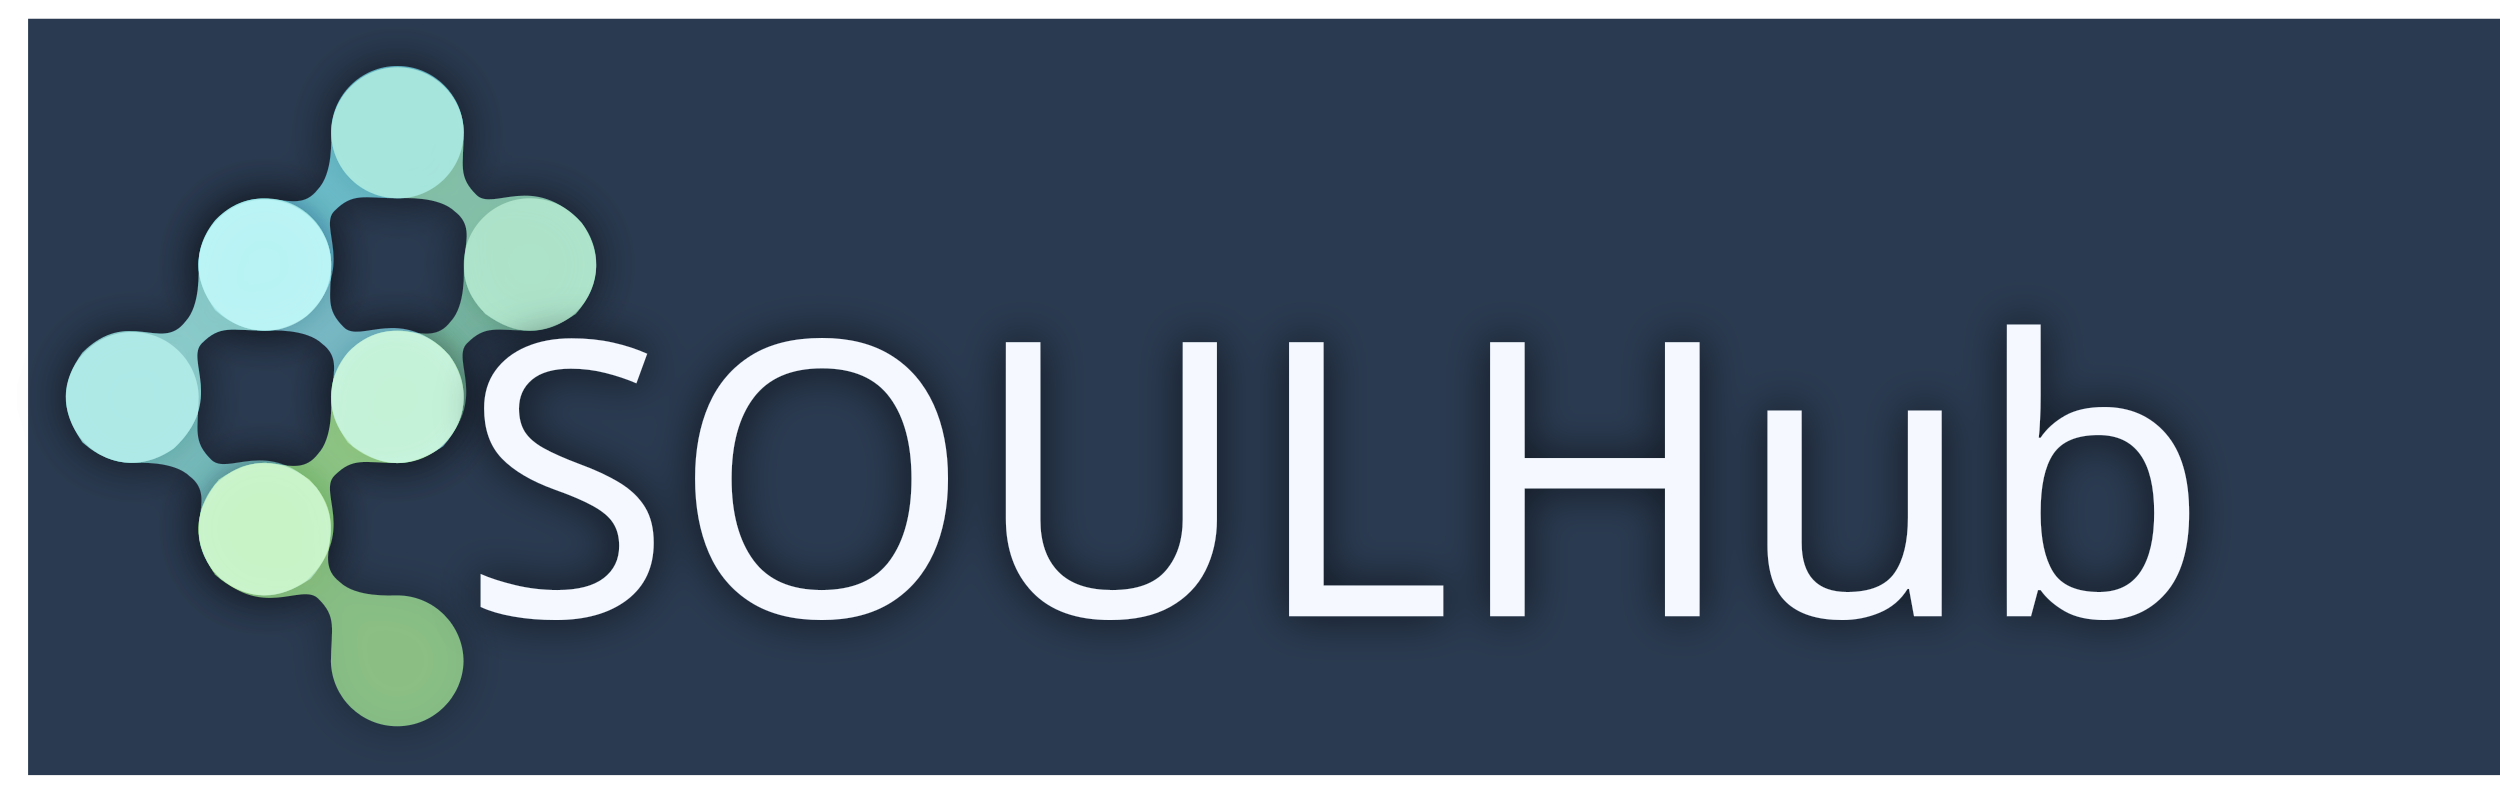
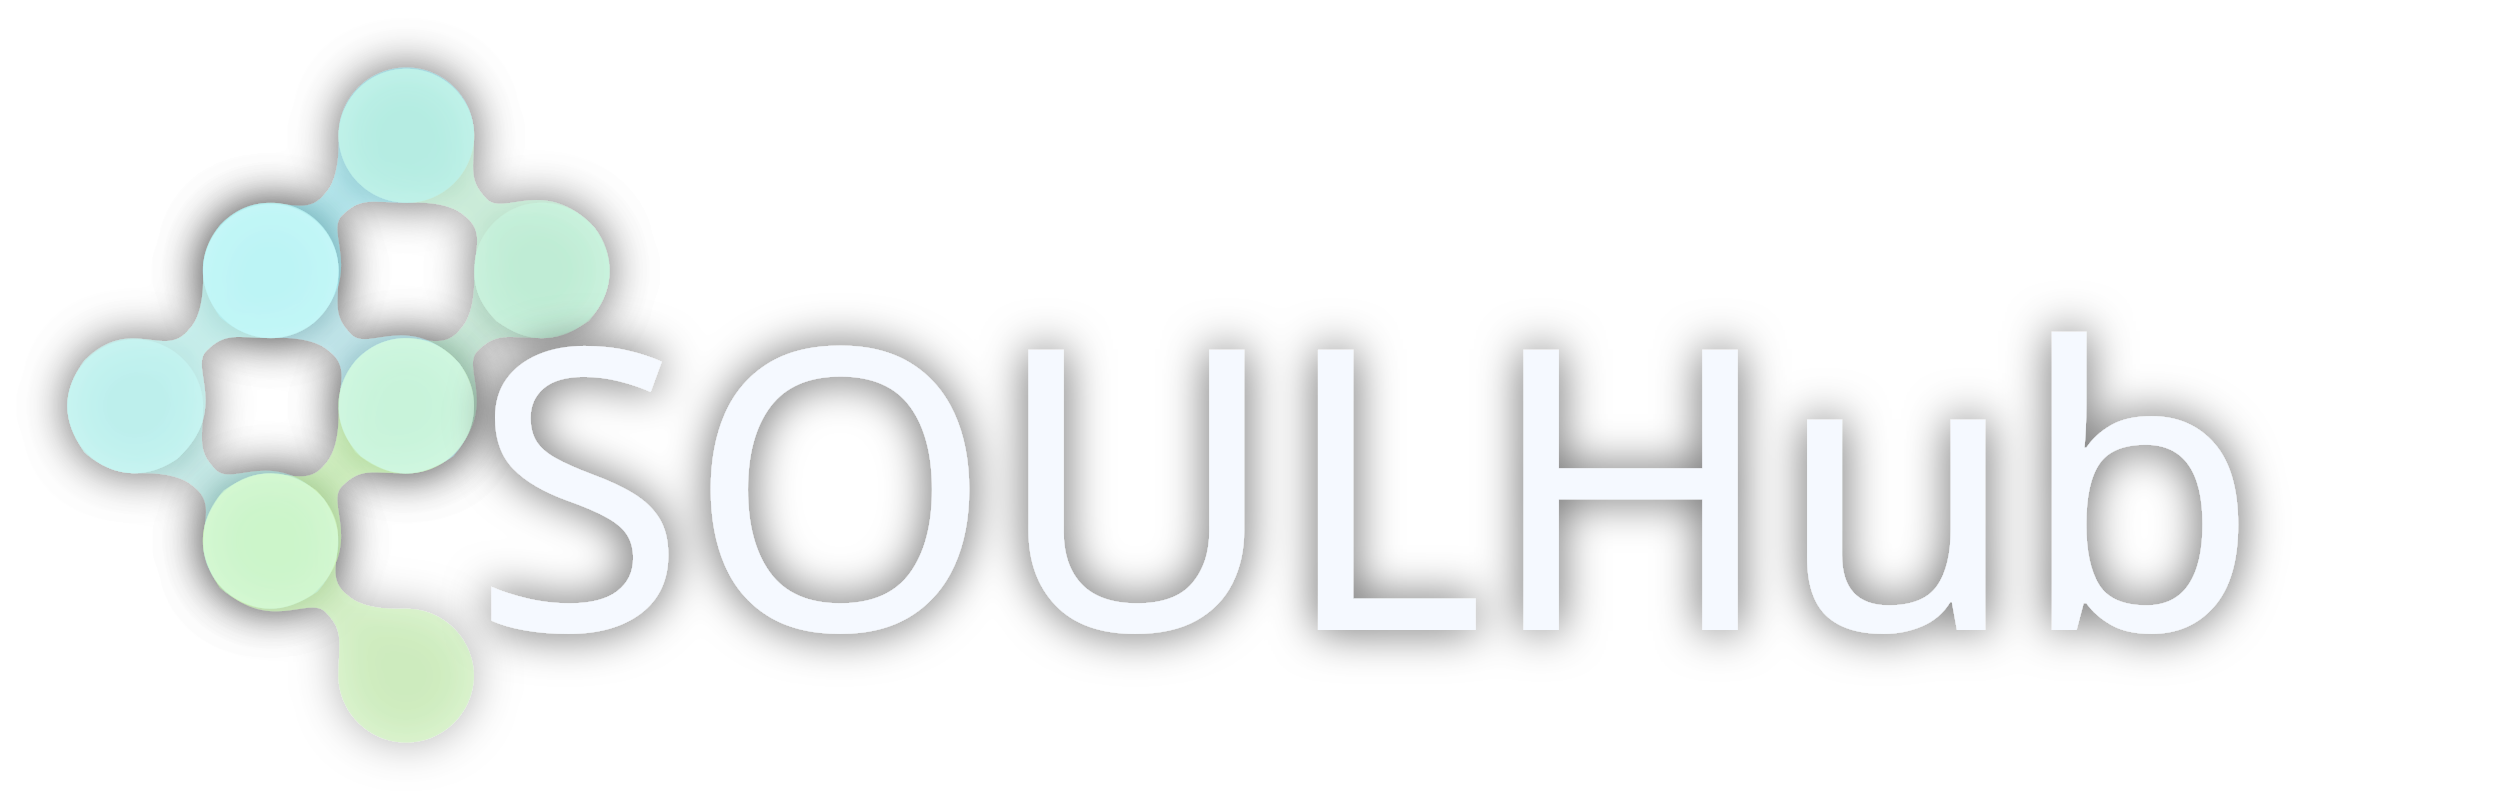
- <svg xmlns="http://www.w3.org/2000/svg" width="456.127" height="144.789" viewBox="0 0 456.127 144.789">
+ <svg xmlns="http://www.w3.org/2000/svg" width="446.127" height="144.789" viewBox="0 0 446.127 144.789">
  <defs>
-     <style>.a{fill:#2a3a50;}.b,.j{fill:rgba(147,216,228,0.55);}.c,.k{fill:rgba(170,225,193,0.47);}.d,.l{fill:rgba(170,225,193,0.51);}.e,.m{fill:rgba(165,222,232,0.51);}.f,.n{fill:rgba(168,228,223,0.49);}.g,.o{fill:rgba(168,228,223,0.56);}.h,.p{fill:rgba(180,230,158,0.52);}.i,.q{fill:rgba(180,230,158,0.48);}.j,.k,.l,.m,.n,.o,.p,.q{mix-blend-mode:overlay;isolation:isolate;}.r{fill:#f5f9ff;font-size:70px;font-family:CooperBlack, Cooper;}.s{filter:url(#q);}.t{filter:url(#o);}.u{filter:url(#m);}.v{filter:url(#k);}.w{filter:url(#i);}.x{filter:url(#g);}.y{filter:url(#e);}.z{filter:url(#c);}.aa{filter:url(#a);}</style>
-     <filter id="a" x="24.191" y="0.045" width="72.422" height="72.249" filterUnits="userSpaceOnUse">
+     <style>.a,.i{fill:rgba(147,216,228,0.55);}.b,.j{fill:rgba(170,225,193,0.47);}.c,.k{fill:rgba(170,225,193,0.51);}.d,.l{fill:rgba(165,222,232,0.51);}.e,.m{fill:rgba(168,228,223,0.49);}.f,.n{fill:rgba(168,228,223,0.56);}.g,.o{fill:rgba(180,230,158,0.52);}.h,.p{fill:rgba(180,230,158,0.48);}.i,.j,.k,.l,.m,.n,.o,.p{mix-blend-mode:overlay;isolation:isolate;}.q{fill:#f5f9ff;font-size:70px;font-family:CooperBlack, Cooper;}.r{filter:url(#q);}.s{filter:url(#o);}.t{filter:url(#m);}.u{filter:url(#k);}.v{filter:url(#i);}.w{filter:url(#g);}.x{filter:url(#e);}.y{filter:url(#c);}.z{filter:url(#a);}</style>
+     <filter id="a" x="24.192" y="0.045" width="72.422" height="72.249" filterUnits="userSpaceOnUse">
      <feOffset input="SourceAlpha" />
      <feGaussianBlur stdDeviation="4" result="b" />
      <feFlood flood-opacity="0.631" />
      <feComposite operator="in" in2="b" />
      <feComposite in="SourceGraphic" />
    </filter>
    <filter id="c" x="48.383" y="24.195" width="72.422" height="72.249" filterUnits="userSpaceOnUse">
      <feOffset input="SourceAlpha" />
      <feGaussianBlur stdDeviation="4" result="d" />
      <feFlood flood-opacity="0.631" />
      <feComposite operator="in" in2="d" />
      <feComposite in="SourceGraphic" />
    </filter>
    <filter id="e" x="48.428" y="0" width="72.332" height="72.339" filterUnits="userSpaceOnUse">
      <feOffset input="SourceAlpha" />
      <feGaussianBlur stdDeviation="4" result="f" />
      <feFlood flood-opacity="0.631" />
      <feComposite operator="in" in2="f" />
      <feComposite in="SourceGraphic" />
    </filter>
    <filter id="g" x="24.236" y="24.15" width="72.332" height="72.339" filterUnits="userSpaceOnUse">
      <feOffset input="SourceAlpha" />
      <feGaussianBlur stdDeviation="4" result="h" />
      <feFlood flood-opacity="0.631" />
      <feComposite operator="in" in2="h" />
      <feComposite in="SourceGraphic" />
    </filter>
    <filter id="i" x="0.045" y="48.3" width="72.332" height="72.339" filterUnits="userSpaceOnUse">
      <feOffset input="SourceAlpha" />
      <feGaussianBlur stdDeviation="4" result="j" />
      <feFlood flood-opacity="0.631" />
      <feComposite operator="in" in2="j" />
      <feComposite in="SourceGraphic" />
    </filter>
    <filter id="k" x="0" y="24.195" width="72.422" height="72.249" filterUnits="userSpaceOnUse">
      <feOffset input="SourceAlpha" />
      <feGaussianBlur stdDeviation="4" result="l" />
      <feFlood flood-opacity="0.631" />
      <feComposite operator="in" in2="l" />
      <feComposite in="SourceGraphic" />
    </filter>
-     <filter id="m" x="24.191" y="48.345" width="72.422" height="72.249" filterUnits="userSpaceOnUse">
+     <filter id="m" x="24.192" y="48.345" width="72.422" height="72.249" filterUnits="userSpaceOnUse">
      <feOffset input="SourceAlpha" />
      <feGaussianBlur stdDeviation="4" result="n" />
      <feFlood flood-opacity="0.631" />
      <feComposite operator="in" in2="n" />
      <feComposite in="SourceGraphic" />
    </filter>
    <filter id="o" x="24.236" y="72.45" width="72.332" height="72.339" filterUnits="userSpaceOnUse">
      <feOffset input="SourceAlpha" />
      <feGaussianBlur stdDeviation="4" result="p" />
      <feFlood flood-opacity="0.631" />
      <feComposite operator="in" in2="p" />
      <feComposite in="SourceGraphic" />
    </filter>
    <filter id="q" x="72.127" y="36.42" width="374" height="104" filterUnits="userSpaceOnUse">
      <feOffset input="SourceAlpha" />
      <feGaussianBlur stdDeviation="4" result="r" />
      <feFlood flood-opacity="0.631" />
      <feComposite operator="in" in2="r" />
      <feComposite in="SourceGraphic" />
    </filter>
  </defs>
-   <g transform="translate(5.127 3.42)">
-     <rect class="a" width="451" height="138" transform="translate(0)" />
-     <g transform="translate(6.873 8.58)">
-       <g class="aa" transform="matrix(1, 0, 0, 1, -12, -12)">
-         <path class="b" d="M22.3,0a12.075,12.075,0,1,1,0,24.15c-6.23-.088-8.13-1.089-11.5,2.28-3.085,3.08,4.242,10.4-5.116,19.189-4.738,3.329-10.822,4.047-16.65-1.093-4.142-6.093-4.007-10.838,0-16.4,8.4-8.3,14.371.1,18.748-5.608,2.825-2.955,2.427-9.263,2.427-10.447A12.085,12.085,0,0,1,22.3,0Z" transform="translate(50.21 12.04)" />
-       </g>
-       <g class="z" transform="matrix(1, 0, 0, 1, -12, -12)">
-         <path class="c" d="M22.3,0a12.075,12.075,0,1,1,0,24.15c-6.23-.088-8.13-1.089-11.5,2.28-3.085,3.08,4.242,10.4-5.116,19.189-4.738,3.329-10.822,4.047-16.65-1.093-4.142-6.093-4.007-10.838,0-16.4,8.4-8.3,14.371.1,18.748-5.608,2.825-2.955,2.427-9.263,2.427-10.447A12.085,12.085,0,0,1,22.3,0Z" transform="translate(74.41 36.19)" />
-       </g>
-       <g class="y" transform="matrix(1, 0, 0, 1, -12, -12)">
-         <path class="d" d="M36.264,0a12.1,12.1,0,0,1,0,24.192c-6.22-.088-8.116-1.091-11.485,2.284C21.7,29.561,29.014,36.9,19.672,45.7c-4.73,3.335-10.8,4.054-16.621-1.1-4.134-6.1-4-10.857,0-16.423,8.388-8.318,14.346.1,18.716-5.618,2.82-2.96,2.422-9.279,2.422-10.465A12.085,12.085,0,0,1,36.264,0Z" transform="translate(60.43 60.34) rotate(-90)" />
-       </g>
-       <g class="x" transform="matrix(1, 0, 0, 1, -12, -12)">
-         <path class="e" d="M36.264,0a12.1,12.1,0,0,1,0,24.192c-6.22-.088-8.116-1.091-11.485,2.284C21.7,29.561,29.014,36.9,19.672,45.7c-4.73,3.335-10.8,4.054-16.621-1.1-4.134-6.1-4-10.857,0-16.423,8.388-8.318,14.346.1,18.716-5.618,2.82-2.96,2.422-9.279,2.422-10.465A12.085,12.085,0,0,1,36.264,0Z" transform="translate(36.24 84.49) rotate(-90)" />
-       </g>
-       <g class="w" transform="matrix(1, 0, 0, 1, -12, -12)">
-         <path class="f" d="M36.264,0a12.1,12.1,0,0,1,0,24.192c-6.22-.088-8.116-1.091-11.485,2.284C21.7,29.561,29.014,36.9,19.672,45.7c-4.73,3.335-10.8,4.054-16.621-1.1-4.134-6.1-4-10.857,0-16.423,8.388-8.318,14.346.1,18.716-5.618,2.82-2.96,2.422-9.279,2.422-10.465A12.085,12.085,0,0,1,36.264,0Z" transform="translate(12.04 108.64) rotate(-90)" />
-       </g>
-       <g class="v" transform="matrix(1, 0, 0, 1, -12, -12)">
-         <path class="g" d="M22.3,0a12.075,12.075,0,1,1,0,24.15c-6.23-.088-8.13-1.089-11.5,2.28-3.085,3.08,4.242,10.4-5.116,19.189-4.738,3.329-10.822,4.047-16.65-1.093-4.142-6.093-4.007-10.838,0-16.4,8.4-8.3,14.371.1,18.748-5.608,2.825-2.955,2.427-9.263,2.427-10.447A12.085,12.085,0,0,1,22.3,0Z" transform="translate(26.02 36.19)" />
-       </g>
-       <g class="u" transform="matrix(1, 0, 0, 1, -12, -12)">
-         <path class="h" d="M22.3,0a12.075,12.075,0,1,1,0,24.15c-6.23-.088-8.13-1.089-11.5,2.28-3.085,3.08,4.242,10.4-5.116,19.189-4.738,3.329-10.822,4.047-16.65-1.093-4.142-6.093-4.007-10.838,0-16.4,8.4-8.3,14.371.1,18.748-5.608,2.825-2.955,2.427-9.263,2.427-10.447A12.085,12.085,0,0,1,22.3,0Z" transform="translate(50.21 60.34)" />
-       </g>
-       <g class="t" transform="matrix(1, 0, 0, 1, -12, -12)">
-         <path class="i" d="M36.264,0a12.1,12.1,0,0,1,0,24.192c-6.22-.088-8.116-1.091-11.485,2.284C21.7,29.561,29.014,36.9,19.672,45.7c-4.73,3.335-10.8,4.054-16.621-1.1-4.134-6.1-4-10.857,0-16.423,8.388-8.318,14.346.1,18.716-5.618,2.82-2.96,2.422-9.279,2.422-10.465A12.085,12.085,0,0,1,36.264,0Z" transform="translate(84.57 84.45) rotate(90)" />
-       </g>
+   <g transform="translate(12 12)">
+     <g class="z" transform="matrix(1, 0, 0, 1, -12, -12)">
+       <path class="a" d="M22.3,0a12.075,12.075,0,1,1,0,24.15c-6.23-.088-8.13-1.089-11.5,2.28-3.085,3.08,4.242,10.4-5.116,19.189-4.738,3.329-10.822,4.047-16.65-1.093-4.142-6.093-4.007-10.838,0-16.4,8.4-8.3,14.371.1,18.748-5.608,2.825-2.955,2.427-9.263,2.427-10.447A12.085,12.085,0,0,1,22.3,0Z" transform="translate(50.21 12.04)" />
    </g>
-     <g transform="translate(6.873 8.58)">
-       <path class="j" d="M22.3,0a12.075,12.075,0,1,1,0,24.15c-6.23-.088-8.13-1.089-11.5,2.28-3.085,3.08,4.242,10.4-5.116,19.189-4.738,3.329-10.822,4.047-16.65-1.093-4.142-6.093-4.007-10.838,0-16.4,8.4-8.3,14.371.1,18.748-5.608,2.825-2.955,2.427-9.263,2.427-10.447A12.085,12.085,0,0,1,22.3,0Z" transform="translate(38.214 0.045)" />
-       <path class="k" d="M22.3,0a12.075,12.075,0,1,1,0,24.15c-6.23-.088-8.13-1.089-11.5,2.28-3.085,3.08,4.242,10.4-5.116,19.189-4.738,3.329-10.822,4.047-16.65-1.093-4.142-6.093-4.007-10.838,0-16.4,8.4-8.3,14.371.1,18.748-5.608,2.825-2.955,2.427-9.263,2.427-10.447A12.085,12.085,0,0,1,22.3,0Z" transform="translate(62.406 24.195)" />
-       <path class="l" d="M36.264,0a12.1,12.1,0,0,1,0,24.192c-6.22-.088-8.116-1.091-11.485,2.284C21.7,29.561,29.014,36.9,19.672,45.7c-4.73,3.335-10.8,4.054-16.621-1.1-4.134-6.1-4-10.857,0-16.423,8.388-8.318,14.346.1,18.716-5.618,2.82-2.96,2.422-9.279,2.422-10.465A12.085,12.085,0,0,1,36.264,0Z" transform="translate(48.428 48.339) rotate(-90)" />
-       <path class="m" d="M36.264,0a12.1,12.1,0,0,1,0,24.192c-6.22-.088-8.116-1.091-11.485,2.284C21.7,29.561,29.014,36.9,19.672,45.7c-4.73,3.335-10.8,4.054-16.621-1.1-4.134-6.1-4-10.857,0-16.423,8.388-8.318,14.346.1,18.716-5.618,2.82-2.96,2.422-9.279,2.422-10.465A12.085,12.085,0,0,1,36.264,0Z" transform="translate(24.236 72.489) rotate(-90)" />
-       <path class="n" d="M36.264,0a12.1,12.1,0,0,1,0,24.192c-6.22-.088-8.116-1.091-11.485,2.284C21.7,29.561,29.014,36.9,19.672,45.7c-4.73,3.335-10.8,4.054-16.621-1.1-4.134-6.1-4-10.857,0-16.423,8.388-8.318,14.346.1,18.716-5.618,2.82-2.96,2.422-9.279,2.422-10.465A12.085,12.085,0,0,1,36.264,0Z" transform="translate(0.045 96.639) rotate(-90)" />
-       <path class="o" d="M22.3,0a12.075,12.075,0,1,1,0,24.15c-6.23-.088-8.13-1.089-11.5,2.28-3.085,3.08,4.242,10.4-5.116,19.189-4.738,3.329-10.822,4.047-16.65-1.093-4.142-6.093-4.007-10.838,0-16.4,8.4-8.3,14.371.1,18.748-5.608,2.825-2.955,2.427-9.263,2.427-10.447A12.085,12.085,0,0,1,22.3,0Z" transform="translate(14.023 24.195)" />
-       <path class="p" d="M22.3,0a12.075,12.075,0,1,1,0,24.15c-6.23-.088-8.13-1.089-11.5,2.28-3.085,3.08,4.242,10.4-5.116,19.189-4.738,3.329-10.822,4.047-16.65-1.093-4.142-6.093-4.007-10.838,0-16.4,8.4-8.3,14.371.1,18.748-5.608,2.825-2.955,2.427-9.263,2.427-10.447A12.085,12.085,0,0,1,22.3,0Z" transform="translate(38.214 48.345)" />
-       <path class="q" d="M36.264,0a12.1,12.1,0,0,1,0,24.192c-6.22-.088-8.116-1.091-11.485,2.284C21.7,29.561,29.014,36.9,19.672,45.7c-4.73,3.335-10.8,4.054-16.621-1.1-4.134-6.1-4-10.857,0-16.423,8.388-8.318,14.346.1,18.716-5.618,2.82-2.96,2.422-9.279,2.422-10.465A12.085,12.085,0,0,1,36.264,0Z" transform="translate(72.569 72.45) rotate(90)" />
+     <g class="y" transform="matrix(1, 0, 0, 1, -12, -12)">
+       <path class="b" d="M22.3,0a12.075,12.075,0,1,1,0,24.15c-6.23-.088-8.13-1.089-11.5,2.28-3.085,3.08,4.242,10.4-5.116,19.189-4.738,3.329-10.822,4.047-16.65-1.093-4.142-6.093-4.007-10.838,0-16.4,8.4-8.3,14.371.1,18.748-5.608,2.825-2.955,2.427-9.263,2.427-10.447A12.085,12.085,0,0,1,22.3,0Z" transform="translate(74.41 36.19)" />
    </g>
-     <g class="s" transform="matrix(1, 0, 0, 1, -5.13, -3.42)">
-       <text class="r" transform="translate(84.13 112.42)">
+     <g class="x" transform="matrix(1, 0, 0, 1, -12, -12)">
+       <path class="c" d="M36.264,0a12.1,12.1,0,0,1,0,24.192c-6.22-.088-8.116-1.091-11.485,2.284C21.7,29.561,29.014,36.9,19.672,45.7c-4.73,3.335-10.8,4.054-16.621-1.1-4.134-6.1-4-10.857,0-16.423,8.388-8.318,14.346.1,18.716-5.618,2.82-2.96,2.422-9.279,2.422-10.465A12.085,12.085,0,0,1,36.264,0Z" transform="translate(60.43 60.34) rotate(-90)" />
+     </g>
+     <g class="w" transform="matrix(1, 0, 0, 1, -12, -12)">
+       <path class="d" d="M36.264,0a12.1,12.1,0,0,1,0,24.192c-6.22-.088-8.116-1.091-11.485,2.284C21.7,29.561,29.014,36.9,19.672,45.7c-4.73,3.335-10.8,4.054-16.621-1.1-4.134-6.1-4-10.857,0-16.423,8.388-8.318,14.346.1,18.716-5.618,2.82-2.96,2.422-9.279,2.422-10.465A12.085,12.085,0,0,1,36.264,0Z" transform="translate(36.24 84.49) rotate(-90)" />
+     </g>
+     <g class="v" transform="matrix(1, 0, 0, 1, -12, -12)">
+       <path class="e" d="M36.264,0a12.1,12.1,0,0,1,0,24.192c-6.22-.088-8.116-1.091-11.485,2.284C21.7,29.561,29.014,36.9,19.672,45.7c-4.73,3.335-10.8,4.054-16.621-1.1-4.134-6.1-4-10.857,0-16.423,8.388-8.318,14.346.1,18.716-5.618,2.82-2.96,2.422-9.279,2.422-10.465A12.085,12.085,0,0,1,36.264,0Z" transform="translate(12.04 108.64) rotate(-90)" />
+     </g>
+     <g class="u" transform="matrix(1, 0, 0, 1, -12, -12)">
+       <path class="f" d="M22.3,0a12.075,12.075,0,1,1,0,24.15c-6.23-.088-8.13-1.089-11.5,2.28-3.085,3.08,4.242,10.4-5.116,19.189-4.738,3.329-10.822,4.047-16.65-1.093-4.142-6.093-4.007-10.838,0-16.4,8.4-8.3,14.371.1,18.748-5.608,2.825-2.955,2.427-9.263,2.427-10.447A12.085,12.085,0,0,1,22.3,0Z" transform="translate(26.02 36.19)" />
+     </g>
+     <g class="t" transform="matrix(1, 0, 0, 1, -12, -12)">
+       <path class="g" d="M22.3,0a12.075,12.075,0,1,1,0,24.15c-6.23-.088-8.13-1.089-11.5,2.28-3.085,3.08,4.242,10.4-5.116,19.189-4.738,3.329-10.822,4.047-16.65-1.093-4.142-6.093-4.007-10.838,0-16.4,8.4-8.3,14.371.1,18.748-5.608,2.825-2.955,2.427-9.263,2.427-10.447A12.085,12.085,0,0,1,22.3,0Z" transform="translate(50.21 60.34)" />
+     </g>
+     <g class="s" transform="matrix(1, 0, 0, 1, -12, -12)">
+       <path class="h" d="M36.264,0a12.1,12.1,0,0,1,0,24.192c-6.22-.088-8.116-1.091-11.485,2.284C21.7,29.561,29.014,36.9,19.672,45.7c-4.73,3.335-10.8,4.054-16.621-1.1-4.134-6.1-4-10.857,0-16.423,8.388-8.318,14.346.1,18.716-5.618,2.82-2.96,2.422-9.279,2.422-10.465A12.085,12.085,0,0,1,36.264,0Z" transform="translate(84.57 84.45) rotate(90)" />
+     </g>
+     <path class="i" d="M22.3,0a12.075,12.075,0,1,1,0,24.15c-6.23-.088-8.13-1.089-11.5,2.28-3.085,3.08,4.242,10.4-5.116,19.189-4.738,3.329-10.822,4.047-16.65-1.093-4.142-6.093-4.007-10.838,0-16.4,8.4-8.3,14.371.1,18.748-5.608,2.825-2.955,2.427-9.263,2.427-10.447A12.085,12.085,0,0,1,22.3,0Z" transform="translate(38.214 0.045)" />
+     <path class="j" d="M22.3,0a12.075,12.075,0,1,1,0,24.15c-6.23-.088-8.13-1.089-11.5,2.28-3.085,3.08,4.242,10.4-5.116,19.189-4.738,3.329-10.822,4.047-16.65-1.093-4.142-6.093-4.007-10.838,0-16.4,8.4-8.3,14.371.1,18.748-5.608,2.825-2.955,2.427-9.263,2.427-10.447A12.085,12.085,0,0,1,22.3,0Z" transform="translate(62.406 24.195)" />
+     <path class="k" d="M36.264,0a12.1,12.1,0,0,1,0,24.192c-6.22-.088-8.116-1.091-11.485,2.284C21.7,29.561,29.014,36.9,19.672,45.7c-4.73,3.335-10.8,4.054-16.621-1.1-4.134-6.1-4-10.857,0-16.423,8.388-8.318,14.346.1,18.716-5.618,2.82-2.96,2.422-9.279,2.422-10.465A12.085,12.085,0,0,1,36.264,0Z" transform="translate(48.428 48.339) rotate(-90)" />
+     <path class="l" d="M36.264,0a12.1,12.1,0,0,1,0,24.192c-6.22-.088-8.116-1.091-11.485,2.284C21.7,29.561,29.014,36.9,19.672,45.7c-4.73,3.335-10.8,4.054-16.621-1.1-4.134-6.1-4-10.857,0-16.423,8.388-8.318,14.346.1,18.716-5.618,2.82-2.96,2.422-9.279,2.422-10.465A12.085,12.085,0,0,1,36.264,0Z" transform="translate(24.236 72.489) rotate(-90)" />
+     <path class="m" d="M36.264,0a12.1,12.1,0,0,1,0,24.192c-6.22-.088-8.116-1.091-11.485,2.284C21.7,29.561,29.014,36.9,19.672,45.7c-4.73,3.335-10.8,4.054-16.621-1.1-4.134-6.1-4-10.857,0-16.423,8.388-8.318,14.346.1,18.716-5.618,2.82-2.96,2.422-9.279,2.422-10.465A12.085,12.085,0,0,1,36.264,0Z" transform="translate(0.045 96.639) rotate(-90)" />
+     <path class="n" d="M22.3,0a12.075,12.075,0,1,1,0,24.15c-6.23-.088-8.13-1.089-11.5,2.28-3.085,3.08,4.242,10.4-5.116,19.189-4.738,3.329-10.822,4.047-16.65-1.093-4.142-6.093-4.007-10.838,0-16.4,8.4-8.3,14.371.1,18.748-5.608,2.825-2.955,2.427-9.263,2.427-10.447A12.085,12.085,0,0,1,22.3,0Z" transform="translate(14.023 24.195)" />
+     <path class="o" d="M22.3,0a12.075,12.075,0,1,1,0,24.15c-6.23-.088-8.13-1.089-11.5,2.28-3.085,3.08,4.242,10.4-5.116,19.189-4.738,3.329-10.822,4.047-16.65-1.093-4.142-6.093-4.007-10.838,0-16.4,8.4-8.3,14.371.1,18.748-5.608,2.825-2.955,2.427-9.263,2.427-10.447A12.085,12.085,0,0,1,22.3,0Z" transform="translate(38.214 48.345)" />
+     <path class="p" d="M36.264,0a12.1,12.1,0,0,1,0,24.192c-6.22-.088-8.116-1.091-11.485,2.284C21.7,29.561,29.014,36.9,19.672,45.7c-4.73,3.335-10.8,4.054-16.621-1.1-4.134-6.1-4-10.857,0-16.423,8.388-8.318,14.346.1,18.716-5.618,2.82-2.96,2.422-9.279,2.422-10.465A12.085,12.085,0,0,1,36.264,0Z" transform="translate(72.569 72.45) rotate(90)" />
+     <g class="r" transform="matrix(1, 0, 0, 1, -12, -12)">
+       <text class="q" transform="translate(84.13 112.42)">
        <tspan x="0" y="0">SOULHub</tspan>
      </text>
    </g>
  </g>
</svg>
